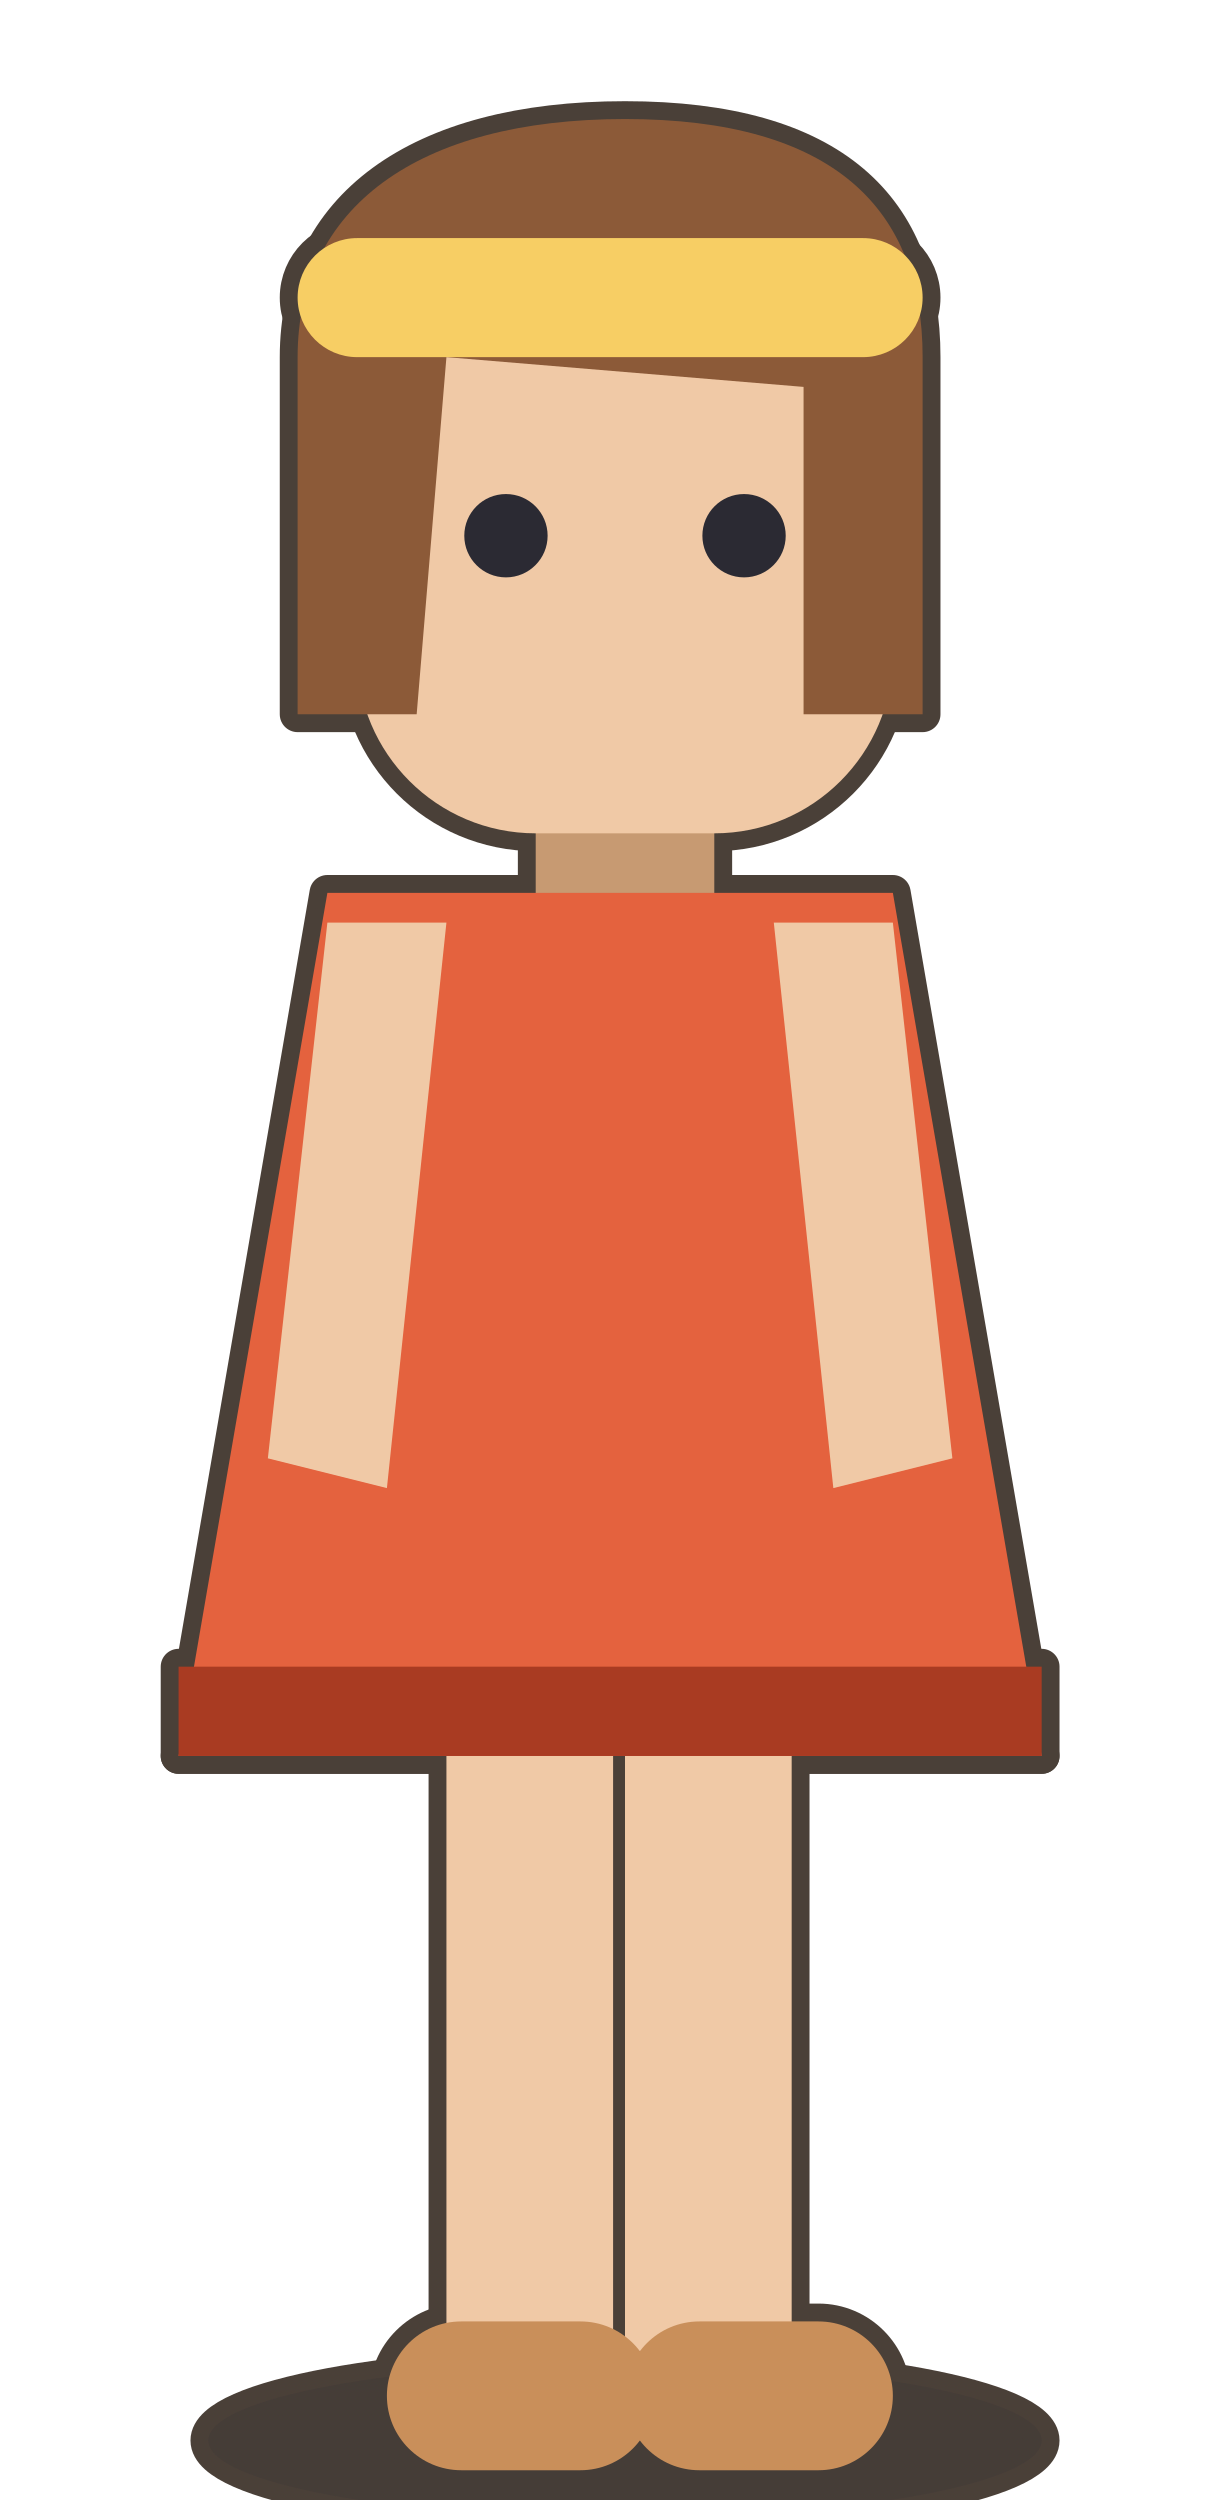
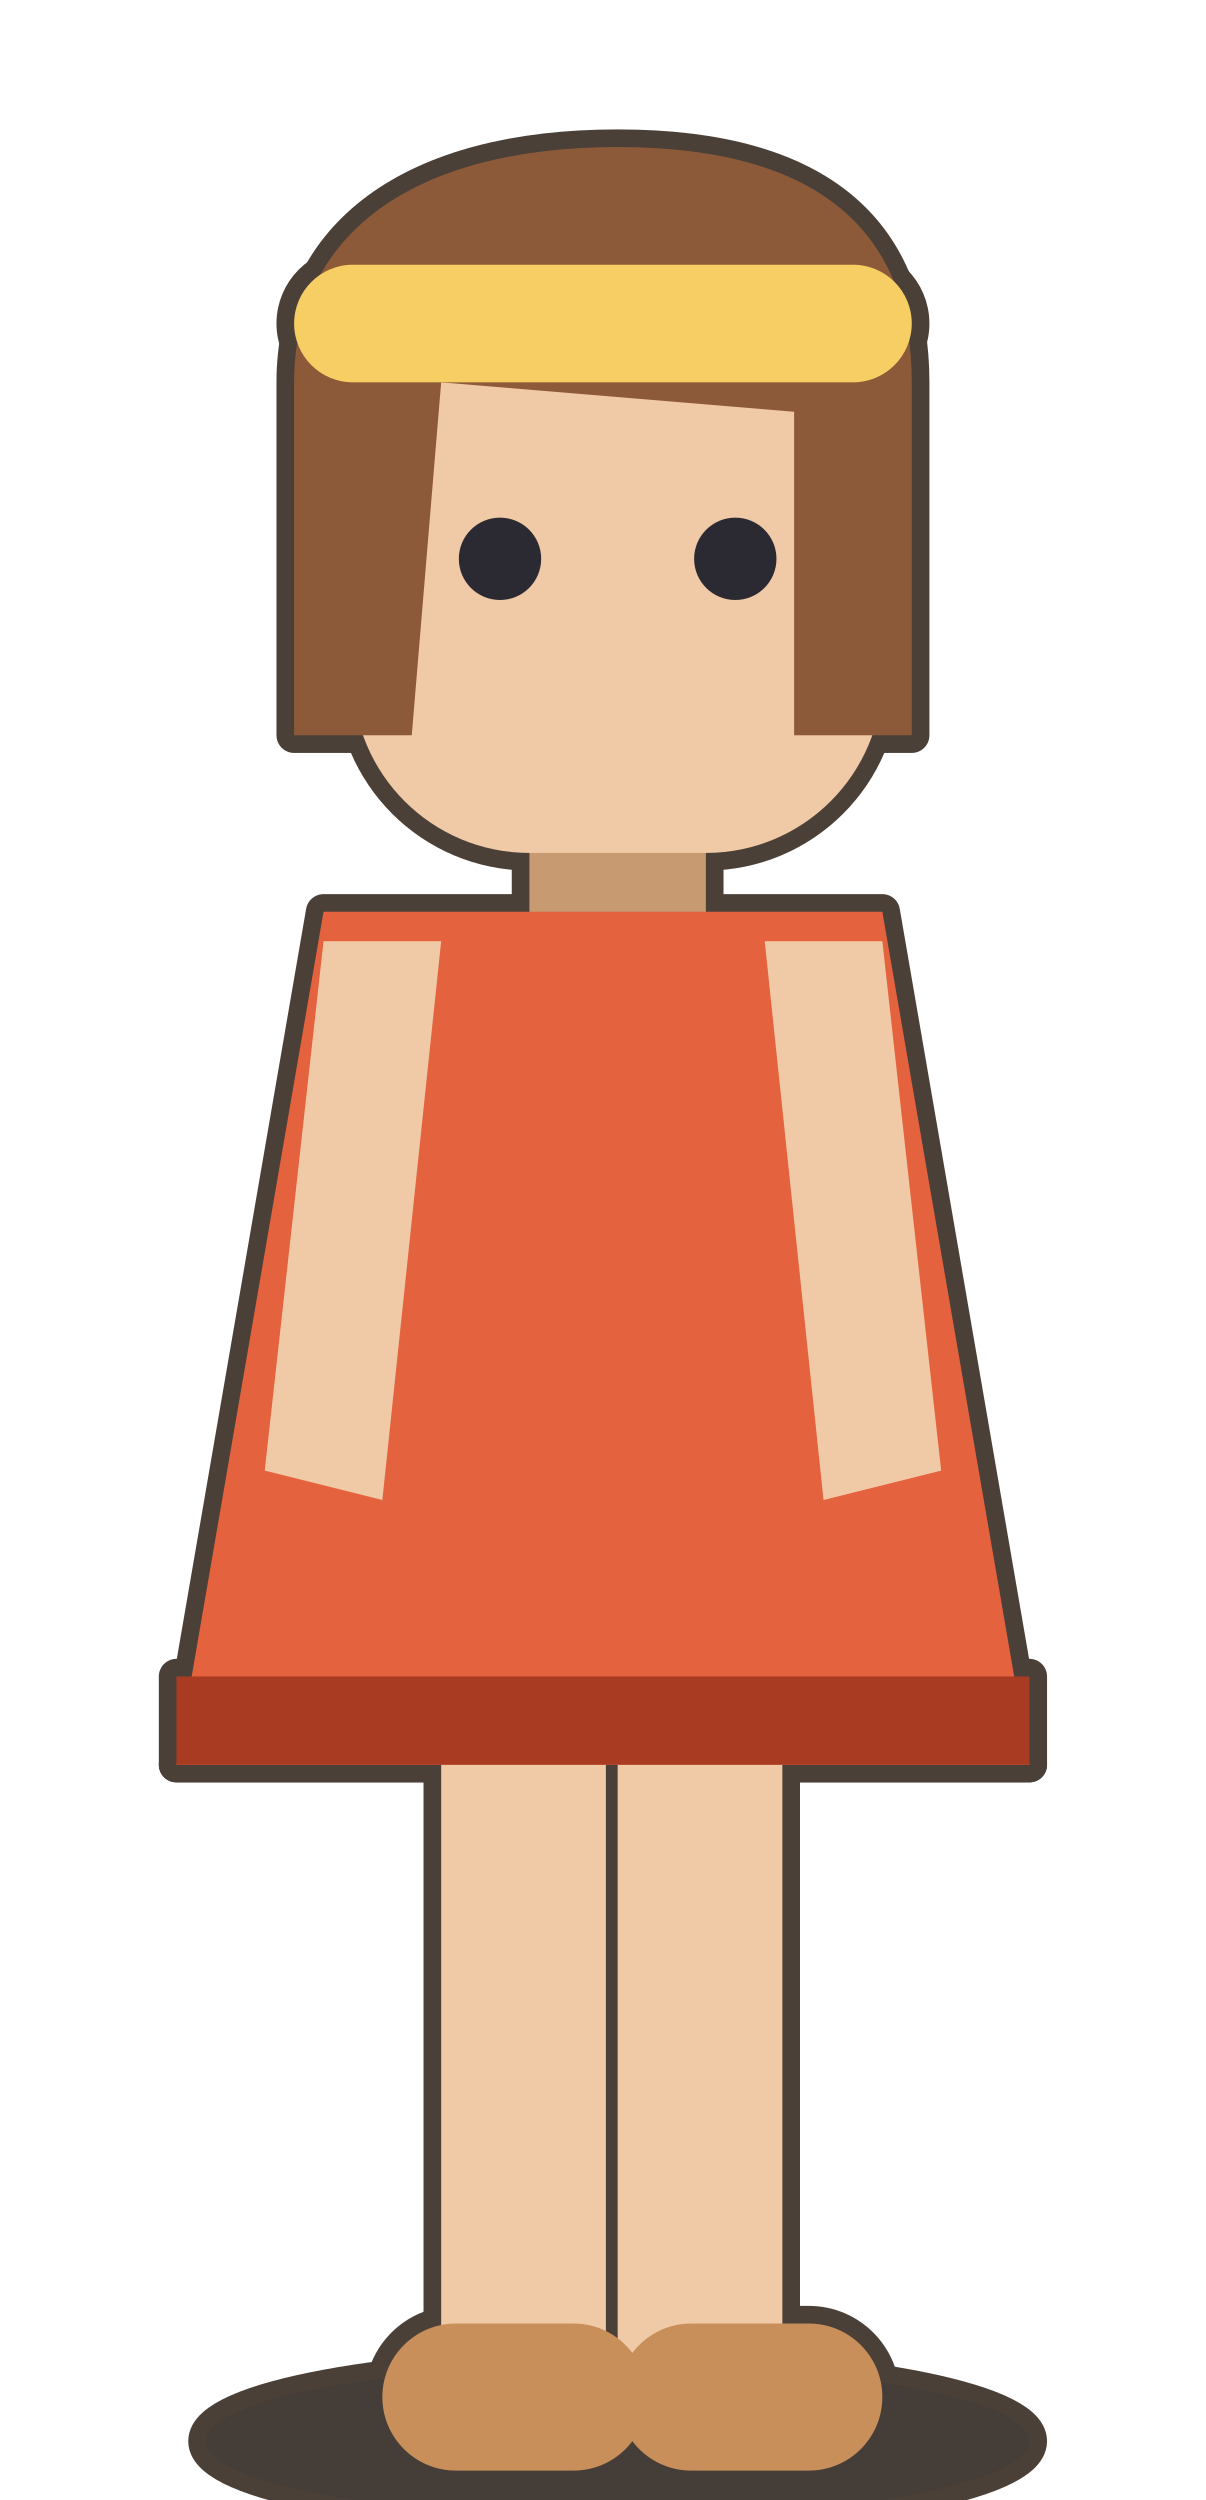
- <svg xmlns="http://www.w3.org/2000/svg" width="123" height="252" viewBox="1 0 41 84">
+ <svg xmlns="http://www.w3.org/2000/svg" width="123" height="255" viewBox="1 -1 41 85">
  <g id="paperscrape-outline" fill="#4a4038" stroke="#4a4038" stroke-width="1.2" stroke-linejoin="round" stroke-linecap="round">
    <ellipse cx="22" cy="82" rx="14" ry="2.6" />
    <rect x="16" y="58" width="5.6" height="21" />
    <rect x="22" y="58" width="5.6" height="21" />
    <rect x="14" y="78" width="9" height="5" rx="2.5" />
    <rect x="22" y="78" width="9" height="5" rx="2.5" />
    <g transform="translate(0 0) scale(1 1)">
      <rect x="19" y="27" width="6" height="4" />
      <polygon points="12,30 31,30 36,59 7,59" />
      <polygon points="7,56 36,56 36,59 7,59" />
      <polygon points="12,31 16,31 14,50 10,49" />
      <polygon points="27,31 31,31 33,49 29,50" />
      <rect x="13" y="6" width="18" height="22" rx="6" />
      <path d="M11 24 L11 12 C11 7 15 4 22 4 C29 4 32 7 32 12 L32 24 L28 24 L28 13 L16 12 L15 24 Z" />
      <rect x="11" y="8" width="21" height="4" rx="2" />
      <circle cx="18" cy="18" r="1.4" />
      <circle cx="26" cy="18" r="1.4" />
    </g>
  </g>
  <ellipse cx="22" cy="82" rx="14" ry="2.6" fill="#2B2A33" opacity="0.16" />
  <rect x="16" y="58" width="5.6" height="21" fill="#F0C9A6" />
  <rect x="22" y="58" width="5.6" height="21" fill="#F0C9A6" />
  <rect x="14" y="78" width="9" height="5" rx="2.5" fill="#C98F5A" />
  <rect x="22" y="78" width="9" height="5" rx="2.5" fill="#C98F5A" />
  <g transform="translate(0 0) scale(1 1)">
    <rect x="19" y="27" width="6" height="4" fill="#C79A72" />
    <polygon points="12,30 31,30 36,59 7,59" fill="#E4623E" />
    <polygon points="7,56 36,56 36,59 7,59" fill="#A93B22" />
    <polygon points="12,31 16,31 14,50 10,49" fill="#F0C9A6" />
    <polygon points="27,31 31,31 33,49 29,50" fill="#F0C9A6" />
    <rect x="13" y="6" width="18" height="22" rx="6" fill="#F0C9A6" />
    <path d="M11 24 L11 12 C11 7 15 4 22 4 C29 4 32 7 32 12 L32 24 L28 24 L28 13 L16 12 L15 24 Z" fill="#8C5A38" />
    <rect x="11" y="8" width="21" height="4" rx="2" fill="#F7CE64" />
    <circle cx="18" cy="18" r="1.4" fill="#2B2A33" />
    <circle cx="26" cy="18" r="1.4" fill="#2B2A33" />
  </g>
</svg>
